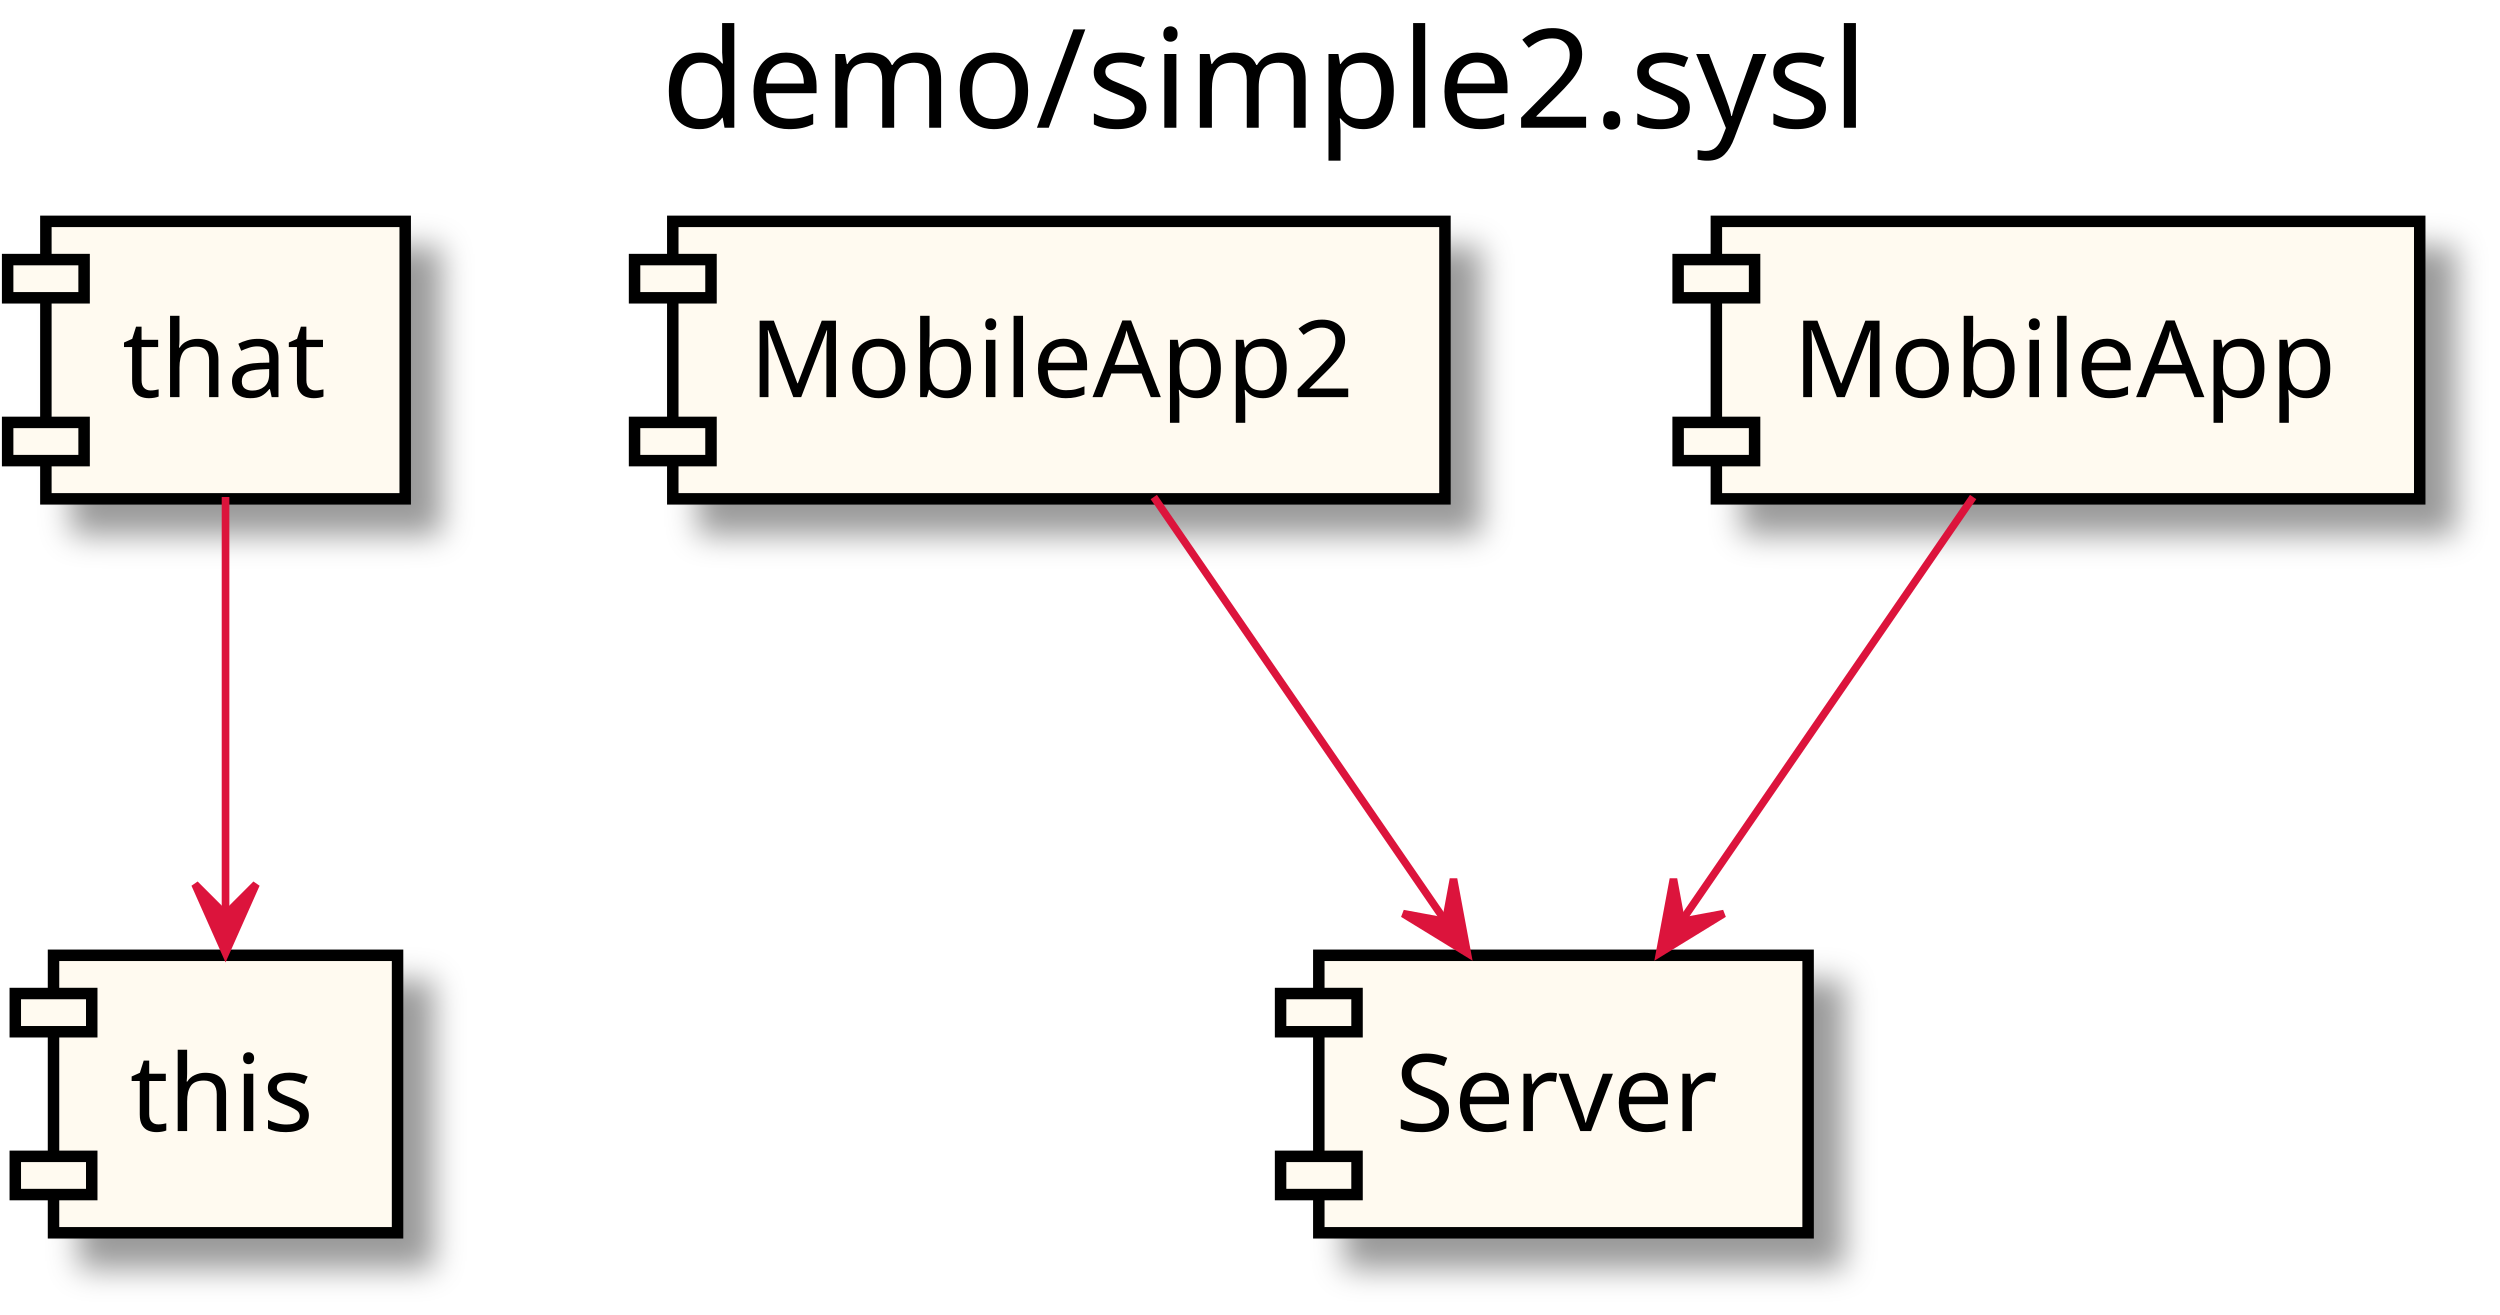
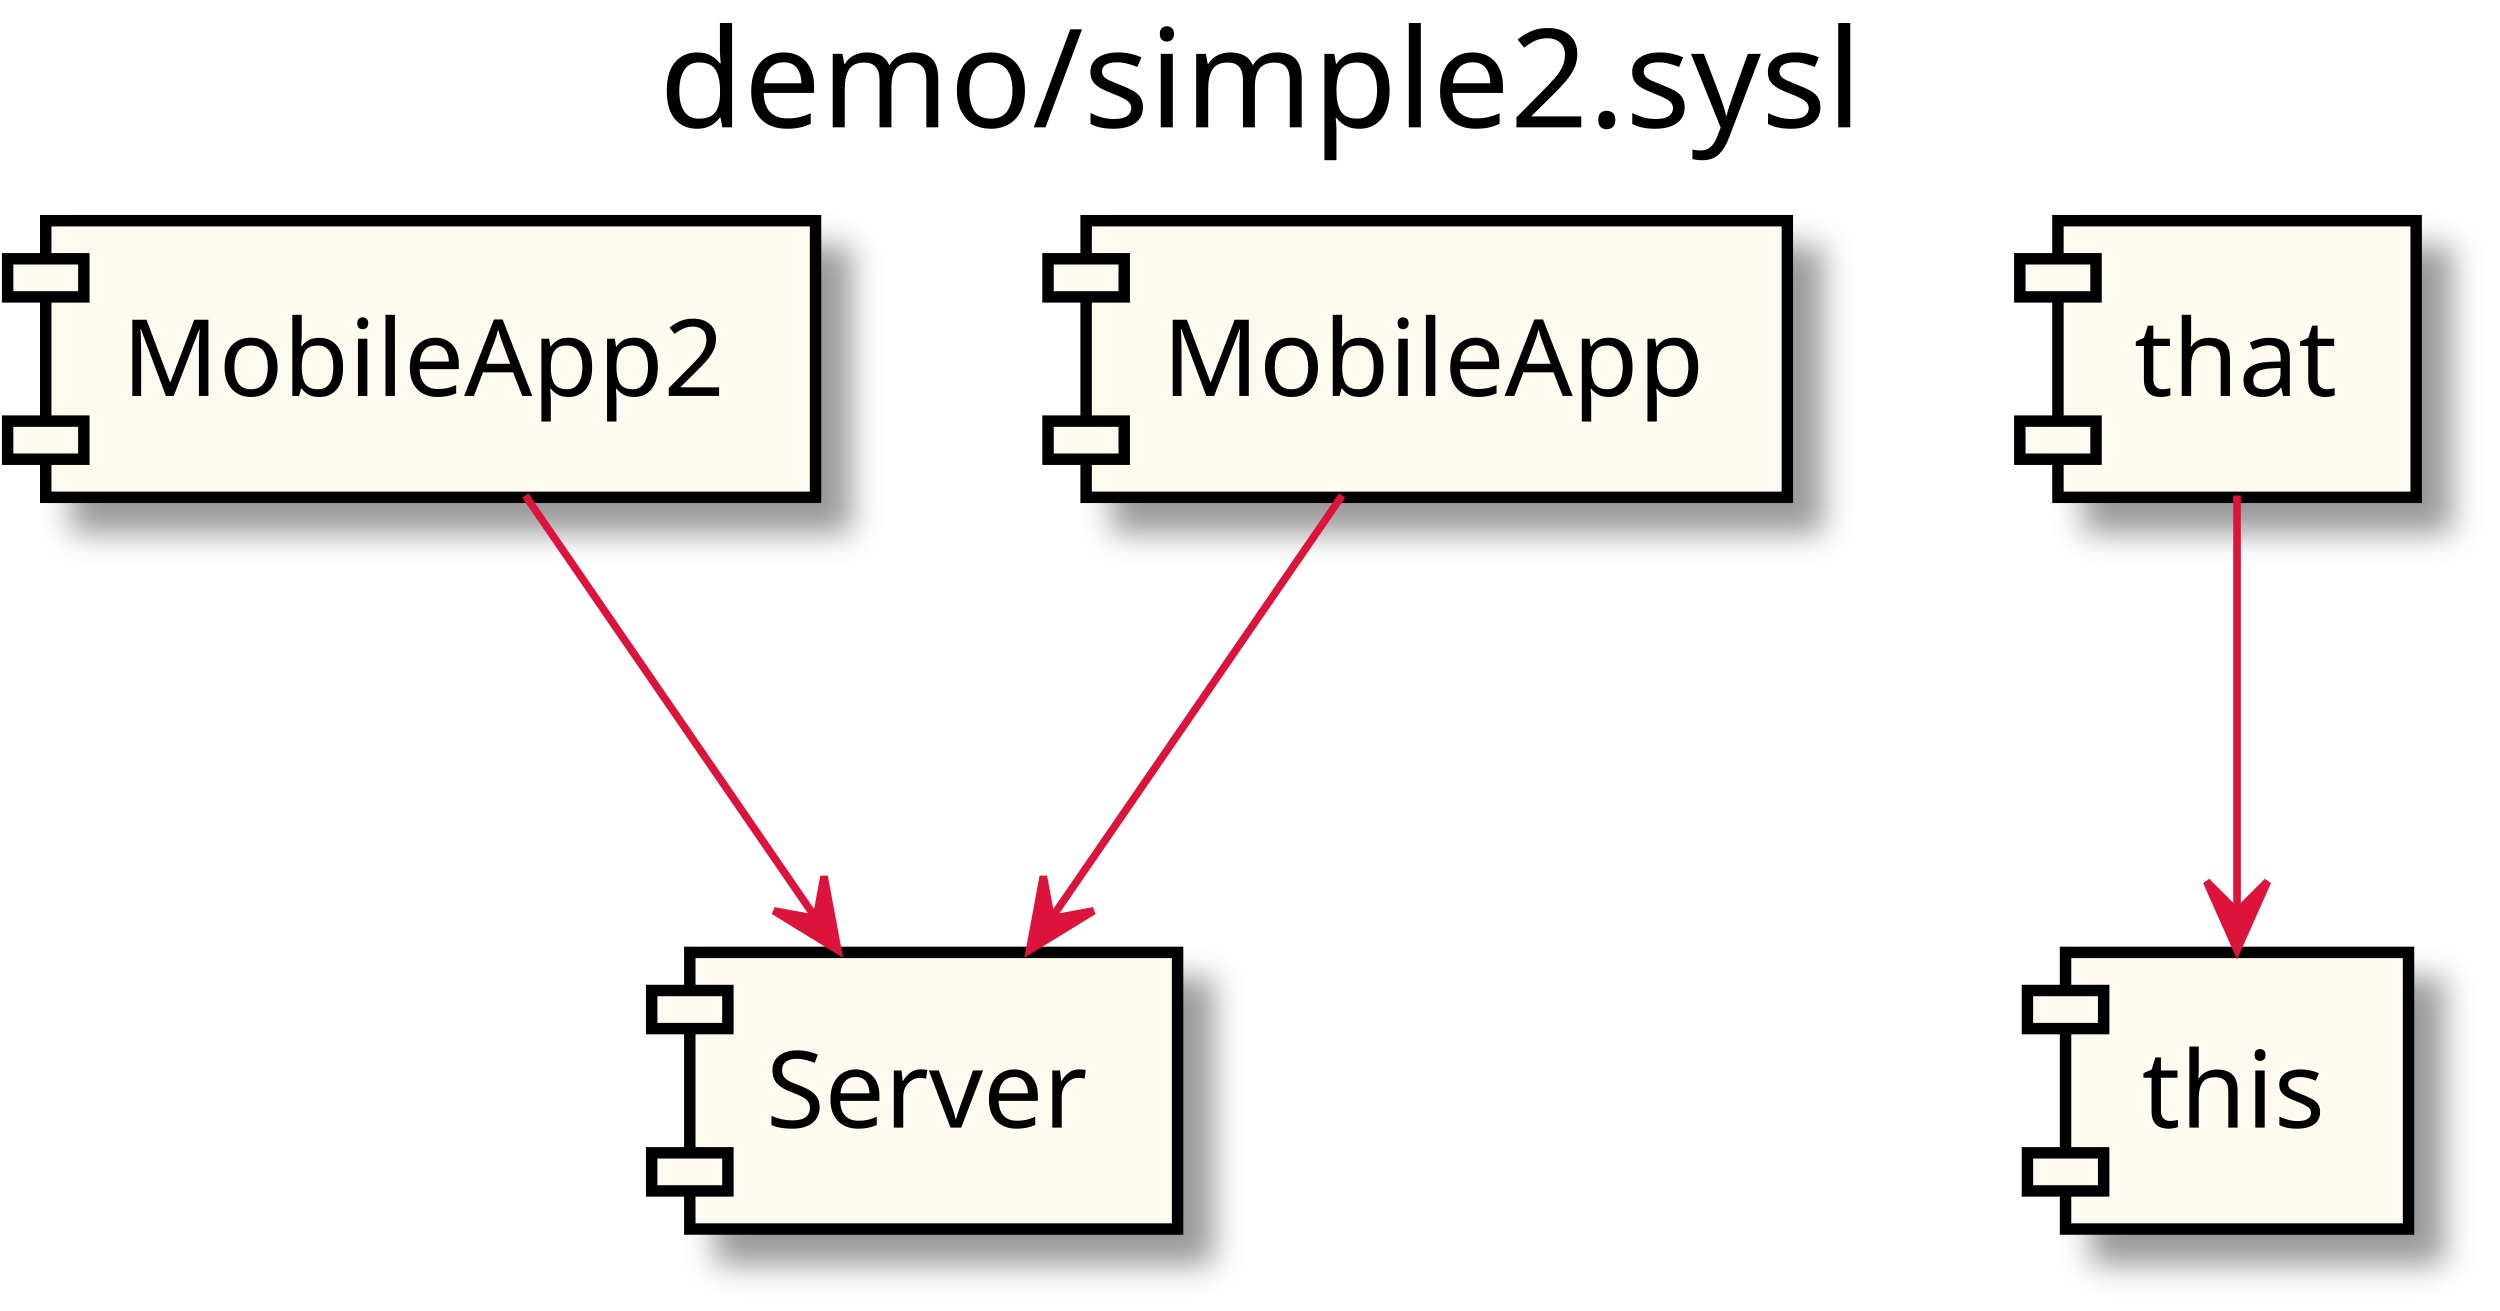
- <svg xmlns="http://www.w3.org/2000/svg" contentScriptType="application/ecmascript" contentStyleType="text/css" height="172px" preserveAspectRatio="none" style="width:327px;height:172px;" version="1.1" viewBox="0 0 327 172" width="327px" zoomAndPan="magnify">
+ <svg xmlns="http://www.w3.org/2000/svg" contentScriptType="application/ecmascript" contentStyleType="text/css" height="172px" preserveAspectRatio="none" style="width:328px;height:172px;" version="1.1" viewBox="0 0 328 172" width="328px" zoomAndPan="magnify">
  <defs>
-     <filter height="300%" id="f3vvfly290pfu" width="300%" x="-1" y="-1">
+     <filter height="300%" id="f1ge3bgcxovkxm" width="300%" x="-1" y="-1">
      <feGaussianBlur result="blurOut" stdDeviation="2.0" />
      <feColorMatrix in="blurOut" result="blurOut2" type="matrix" values="0 0 0 0 0 0 0 0 0 0 0 0 0 0 0 0 0 0 .4 0" />
      <feOffset dx="4.0" dy="4.0" in="blurOut2" result="blurOut3" />
      <feBlend in="SourceGraphic" in2="blurOut3" mode="normal" />
    </filter>
  </defs>
  <g>
    <text fill="#000000" font-family="sans-serif" font-size="18" lengthAdjust="spacingAndGlyphs" textLength="162" x="86.5" y="16.708">demo/simple2.sysl</text>
-     <rect fill="#FFFAF0" filter="url(#f3vvfly290pfu)" height="36.297" style="stroke: #000000; stroke-width: 1.5;" width="47" x="6" y="28.953" />
+     <rect fill="#FFFAF0" filter="url(#f1ge3bgcxovkxm)" height="36.297" style="stroke: #000000; stroke-width: 1.5;" width="101" x="6" y="28.953" />
    <rect fill="#FFFAF0" height="5" style="stroke: #000000; stroke-width: 1.5;" width="10" x="1" y="33.953" />
    <rect fill="#FFFAF0" height="5" style="stroke: #000000; stroke-width: 1.5;" width="10" x="1" y="55.25" />
-     <text fill="#000000" font-family="sans-serif" font-size="14" lengthAdjust="spacingAndGlyphs" textLength="27" x="16" y="51.948">that</text>
-     <rect fill="#FFFAF0" filter="url(#f3vvfly290pfu)" height="36.297" style="stroke: #000000; stroke-width: 1.5;" width="45" x="7" y="124.953" />
-     <rect fill="#FFFAF0" height="5" style="stroke: #000000; stroke-width: 1.5;" width="10" x="2" y="129.953" />
-     <rect fill="#FFFAF0" height="5" style="stroke: #000000; stroke-width: 1.5;" width="10" x="2" y="151.25" />
-     <text fill="#000000" font-family="sans-serif" font-size="14" lengthAdjust="spacingAndGlyphs" textLength="25" x="17" y="147.948">this</text>
-     <rect fill="#FFFAF0" filter="url(#f3vvfly290pfu)" height="36.297" style="stroke: #000000; stroke-width: 1.5;" width="101" x="88" y="28.953" />
-     <rect fill="#FFFAF0" height="5" style="stroke: #000000; stroke-width: 1.5;" width="10" x="83" y="33.953" />
-     <rect fill="#FFFAF0" height="5" style="stroke: #000000; stroke-width: 1.5;" width="10" x="83" y="55.25" />
-     <text fill="#000000" font-family="sans-serif" font-size="14" lengthAdjust="spacingAndGlyphs" textLength="81" x="98" y="51.948">MobileApp2</text>
-     <rect fill="#FFFAF0" filter="url(#f3vvfly290pfu)" height="36.297" style="stroke: #000000; stroke-width: 1.5;" width="64" x="172.5" y="124.953" />
-     <rect fill="#FFFAF0" height="5" style="stroke: #000000; stroke-width: 1.5;" width="10" x="167.5" y="129.953" />
-     <rect fill="#FFFAF0" height="5" style="stroke: #000000; stroke-width: 1.5;" width="10" x="167.5" y="151.25" />
-     <text fill="#000000" font-family="sans-serif" font-size="14" lengthAdjust="spacingAndGlyphs" textLength="44" x="182.5" y="147.948">Server</text>
-     <rect fill="#FFFAF0" filter="url(#f3vvfly290pfu)" height="36.297" style="stroke: #000000; stroke-width: 1.5;" width="92" x="224.5" y="28.953" />
-     <rect fill="#FFFAF0" height="5" style="stroke: #000000; stroke-width: 1.5;" width="10" x="219.5" y="33.953" />
-     <rect fill="#FFFAF0" height="5" style="stroke: #000000; stroke-width: 1.5;" width="10" x="219.5" y="55.25" />
-     <text fill="#000000" font-family="sans-serif" font-size="14" lengthAdjust="spacingAndGlyphs" textLength="72" x="234.5" y="51.948">MobileApp</text>
-     <path d="M29.5,65.01 C29.5,80.466 29.5,102.818 29.5,119.626 " fill="none" id="_0-&gt;_1" style="stroke: #DC143C; stroke-width: 1.0;" />
-     <polygon fill="#DC143C" points="29.5,124.651,33.5,115.651,29.5,119.651,25.5,115.651,29.5,124.651" style="stroke: #DC143C; stroke-width: 1.0;" />
-     <path d="M150.914,65.01 C161.723,80.732 177.438,103.591 189.057,120.491 " fill="none" id="_2-&gt;_3" style="stroke: #DC143C; stroke-width: 1.0;" />
-     <polygon fill="#DC143C" points="191.917,124.651,190.115,114.968,189.084,120.531,183.522,119.501,191.917,124.651" style="stroke: #DC143C; stroke-width: 1.0;" />
-     <path d="M258.086,65.01 C247.277,80.732 231.562,103.591 219.943,120.491 " fill="none" id="_4-&gt;_3" style="stroke: #DC143C; stroke-width: 1.0;" />
-     <polygon fill="#DC143C" points="217.083,124.651,225.478,119.501,219.916,120.531,218.885,114.968,217.083,124.651" style="stroke: #DC143C; stroke-width: 1.0;" />
+     <text fill="#000000" font-family="sans-serif" font-size="14" lengthAdjust="spacingAndGlyphs" textLength="81" x="16" y="51.948">MobileApp2</text>
+     <rect fill="#FFFAF0" filter="url(#f1ge3bgcxovkxm)" height="36.297" style="stroke: #000000; stroke-width: 1.5;" width="64" x="90.5" y="124.953" />
+     <rect fill="#FFFAF0" height="5" style="stroke: #000000; stroke-width: 1.5;" width="10" x="85.5" y="129.953" />
+     <rect fill="#FFFAF0" height="5" style="stroke: #000000; stroke-width: 1.5;" width="10" x="85.5" y="151.25" />
+     <text fill="#000000" font-family="sans-serif" font-size="14" lengthAdjust="spacingAndGlyphs" textLength="44" x="100.5" y="147.948">Server</text>
+     <rect fill="#FFFAF0" filter="url(#f1ge3bgcxovkxm)" height="36.297" style="stroke: #000000; stroke-width: 1.5;" width="47" x="270" y="28.953" />
+     <rect fill="#FFFAF0" height="5" style="stroke: #000000; stroke-width: 1.5;" width="10" x="265" y="33.953" />
+     <rect fill="#FFFAF0" height="5" style="stroke: #000000; stroke-width: 1.5;" width="10" x="265" y="55.25" />
+     <text fill="#000000" font-family="sans-serif" font-size="14" lengthAdjust="spacingAndGlyphs" textLength="27" x="280" y="51.948">that</text>
+     <rect fill="#FFFAF0" filter="url(#f1ge3bgcxovkxm)" height="36.297" style="stroke: #000000; stroke-width: 1.5;" width="45" x="271" y="124.953" />
+     <rect fill="#FFFAF0" height="5" style="stroke: #000000; stroke-width: 1.5;" width="10" x="266" y="129.953" />
+     <rect fill="#FFFAF0" height="5" style="stroke: #000000; stroke-width: 1.5;" width="10" x="266" y="151.25" />
+     <text fill="#000000" font-family="sans-serif" font-size="14" lengthAdjust="spacingAndGlyphs" textLength="25" x="281" y="147.948">this</text>
+     <rect fill="#FFFAF0" filter="url(#f1ge3bgcxovkxm)" height="36.297" style="stroke: #000000; stroke-width: 1.5;" width="92" x="142.5" y="28.953" />
+     <rect fill="#FFFAF0" height="5" style="stroke: #000000; stroke-width: 1.5;" width="10" x="137.5" y="33.953" />
+     <rect fill="#FFFAF0" height="5" style="stroke: #000000; stroke-width: 1.5;" width="10" x="137.5" y="55.25" />
+     <text fill="#000000" font-family="sans-serif" font-size="14" lengthAdjust="spacingAndGlyphs" textLength="72" x="152.5" y="51.948">MobileApp</text>
+     <path d="M68.914,65.01 C79.723,80.732 95.438,103.591 107.057,120.491 " fill="none" id="_0-&gt;_1" style="stroke: #DC143C; stroke-width: 1.0;" />
+     <polygon fill="#DC143C" points="109.917,124.651,108.115,114.968,107.085,120.531,101.522,119.501,109.917,124.651" style="stroke: #DC143C; stroke-width: 1.0;" />
+     <path d="M293.5,65.01 C293.5,80.466 293.5,102.818 293.5,119.626 " fill="none" id="_2-&gt;_3" style="stroke: #DC143C; stroke-width: 1.0;" />
+     <polygon fill="#DC143C" points="293.5,124.651,297.5,115.651,293.5,119.651,289.5,115.651,293.5,124.651" style="stroke: #DC143C; stroke-width: 1.0;" />
+     <path d="M176.086,65.01 C165.277,80.732 149.562,103.591 137.943,120.491 " fill="none" id="_4-&gt;_1" style="stroke: #DC143C; stroke-width: 1.0;" />
+     <polygon fill="#DC143C" points="135.083,124.651,143.478,119.501,137.916,120.531,136.885,114.968,135.083,124.651" style="stroke: #DC143C; stroke-width: 1.0;" />
  </g>
</svg>
